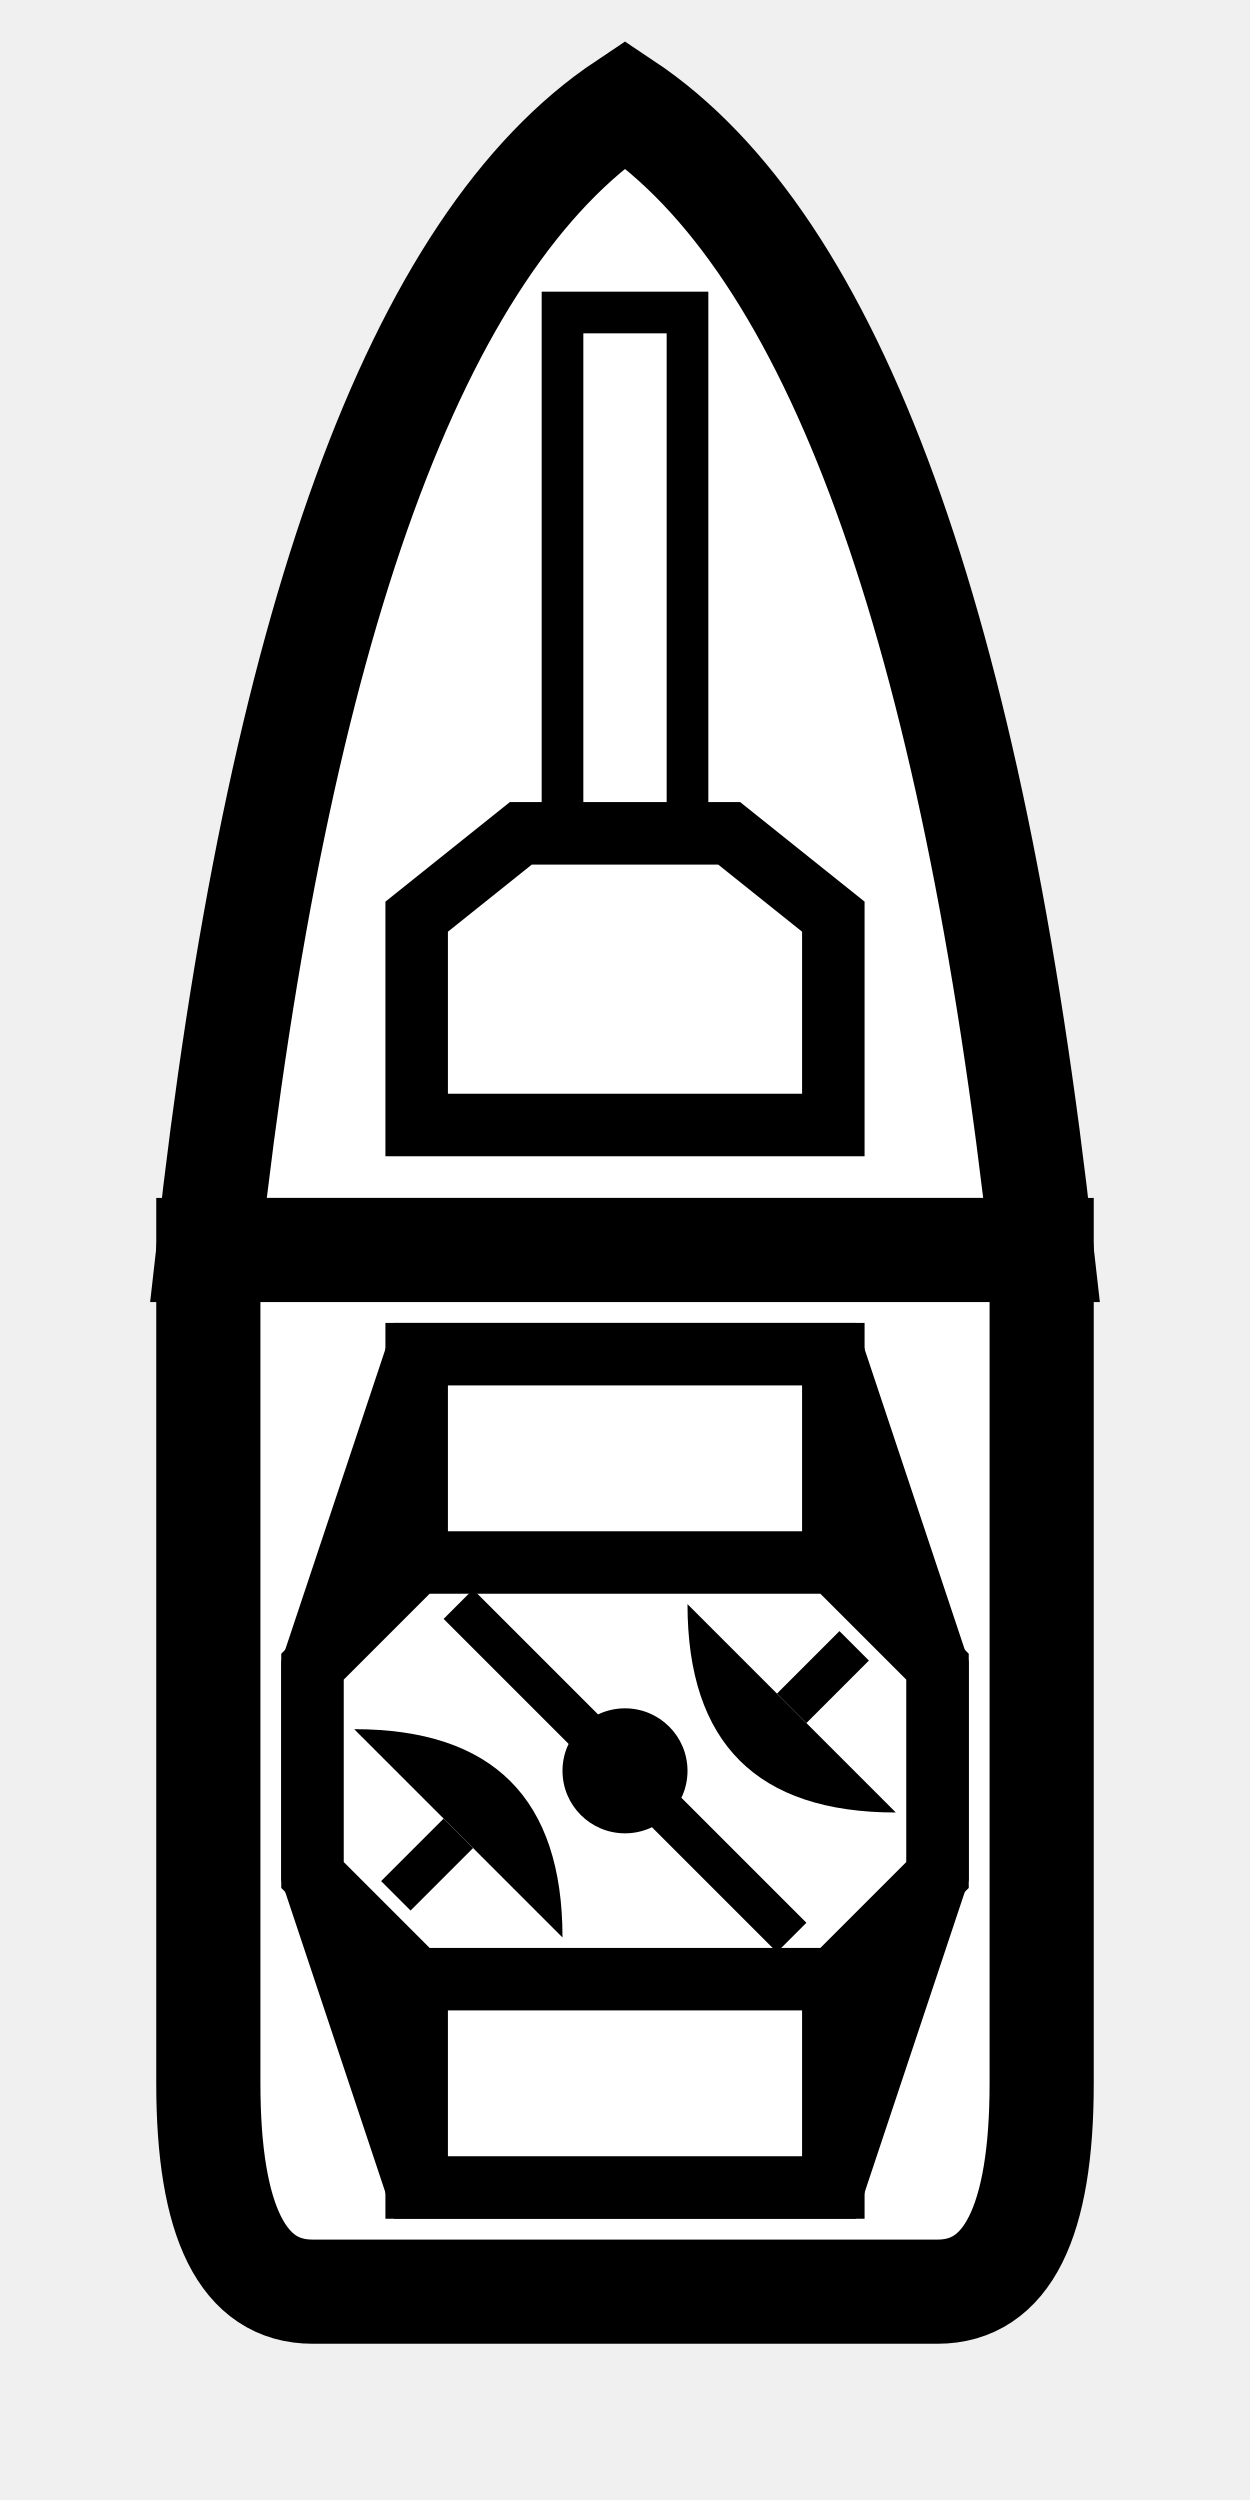
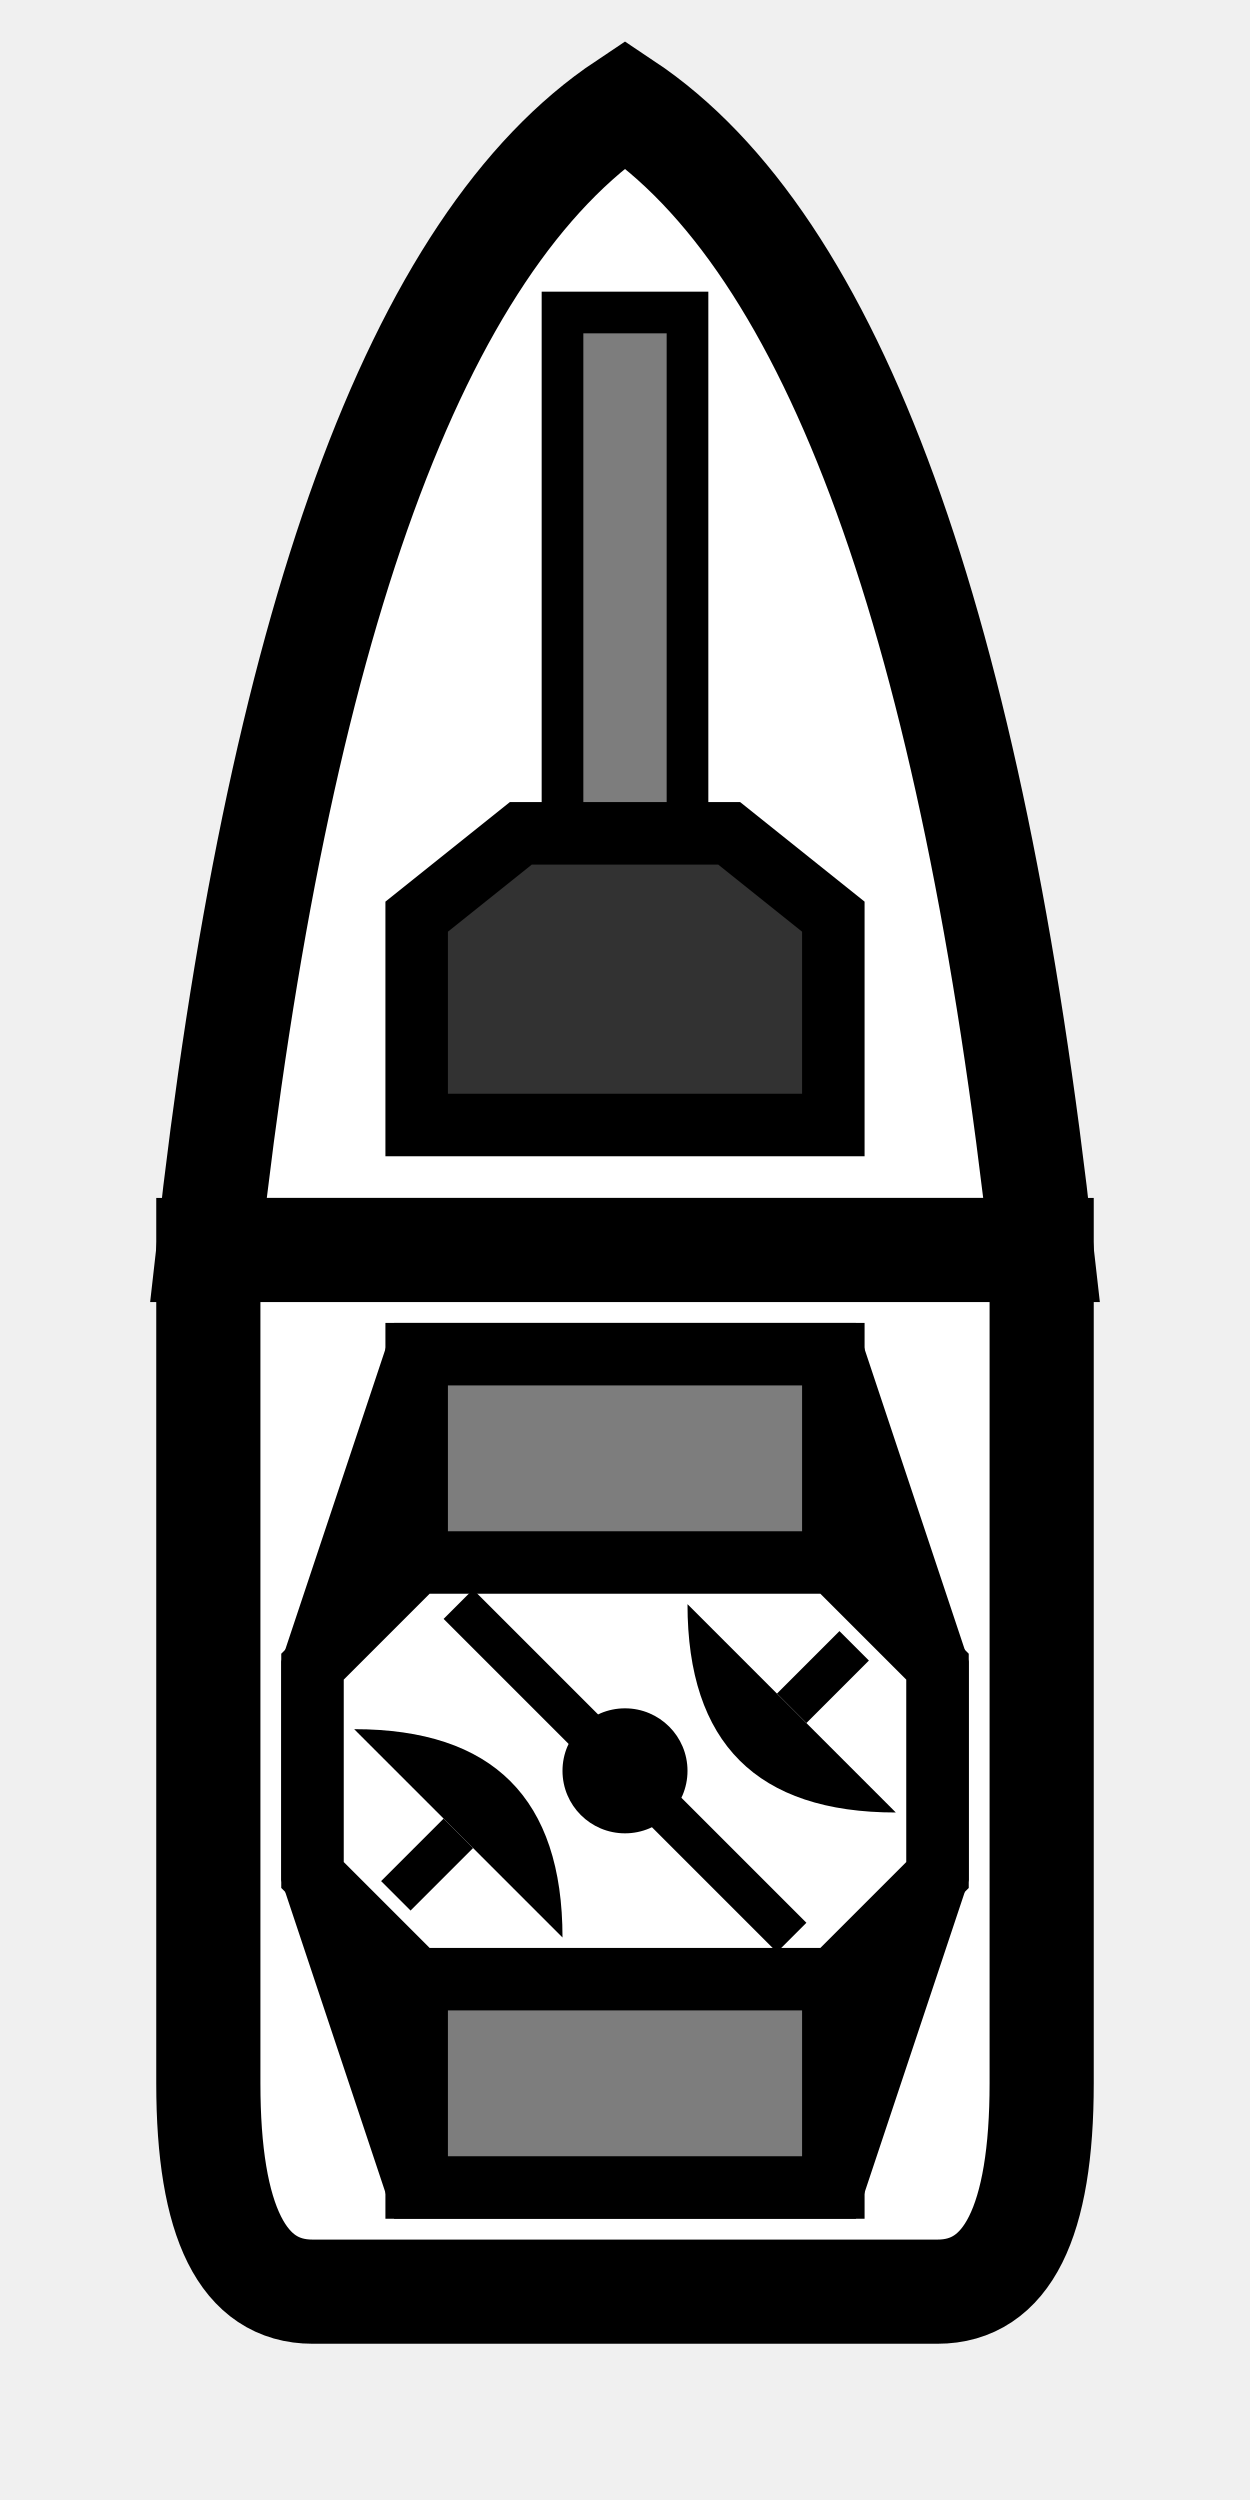
<svg width="60" height="120">
  <g transform="translate(0,0)">
    <path d="M10,60 Q15,15 30,5 Q 45,15 50,60 Z" fill="white" stroke="black" stroke-width="5" />
  </g>
  <g transform="translate(0,60)">
    <path d="M10,0 v40 q0,10 5,10 h30 q5,0 5,-10 v-40 Z" fill="white" stroke="black" stroke-width="5" />
  </g>
  <g transform="translate(0,0)">
    <g transform="translate(30,50)">
      <g transform="translate(-10,-10)">
-         <rect x="7" y="-25" width="6" height="25" fill="white" stroke="black" stroke-width="2" />
-         <path d="M5,0 l-5,4 v10 h20 v-10 l-5,-4 z" fill="white" stroke="black" stroke-width="3" />
+         <rect x="7" y="-25" width="6" height="25" fill="rgb(125,125,125)" stroke="black" stroke-width="2" />
+         <path d="M5,0 l-5,4 v10 h20 v-10 l-5,-4 z" fill="rgb(50,50,50)" stroke="black" stroke-width="3" />
      </g>
    </g>
  </g>
  <g transform="translate(0,60)">
    <g transform="translate(30,25)">
      <path d="M-15,-5 l5,-15 h20 l5,15 v10 l-5,15 h-20 l-5,-15 Z" fill="black" stroke="black" stroke-width="3" />
-       <rect x="-10" y="-20" width="20" height="40" fill="white" stroke="black" stroke-width="3" />
+       <rect x="-10" y="-20" width="20" height="40" fill="rgb(125,125,125)" stroke="black" stroke-width="3" />
      <path d="M-15,-5 l5,-5 h20 l5,5 v10 l-5,5 h-20 l-5,-5 Z" fill="white" stroke="black" stroke-width="3" />
      <g transform="scale(1,1)">
        <path d="M3,-8 q0,10 10,10" fill="black" stroke="none" />
        <line x1="8" x2="11" y1="-3" y2="-6" stroke="black" stroke-width="2" />
      </g>
      <g transform="scale(-1,-1)">
        <path d="M3,-8 q0,10 10,10" fill="black" stroke="none" />
        <line x1="8" x2="11" y1="-3" y2="-6" stroke="black" stroke-width="2" />
      </g>
      <circle cx="0" cy="0" r="3" fill="black" stroke="none" />
      <line x1="-8" x2="8" y1="-8" y2="8" stroke="black" stroke-width="2" />
    </g>
  </g>
</svg>
